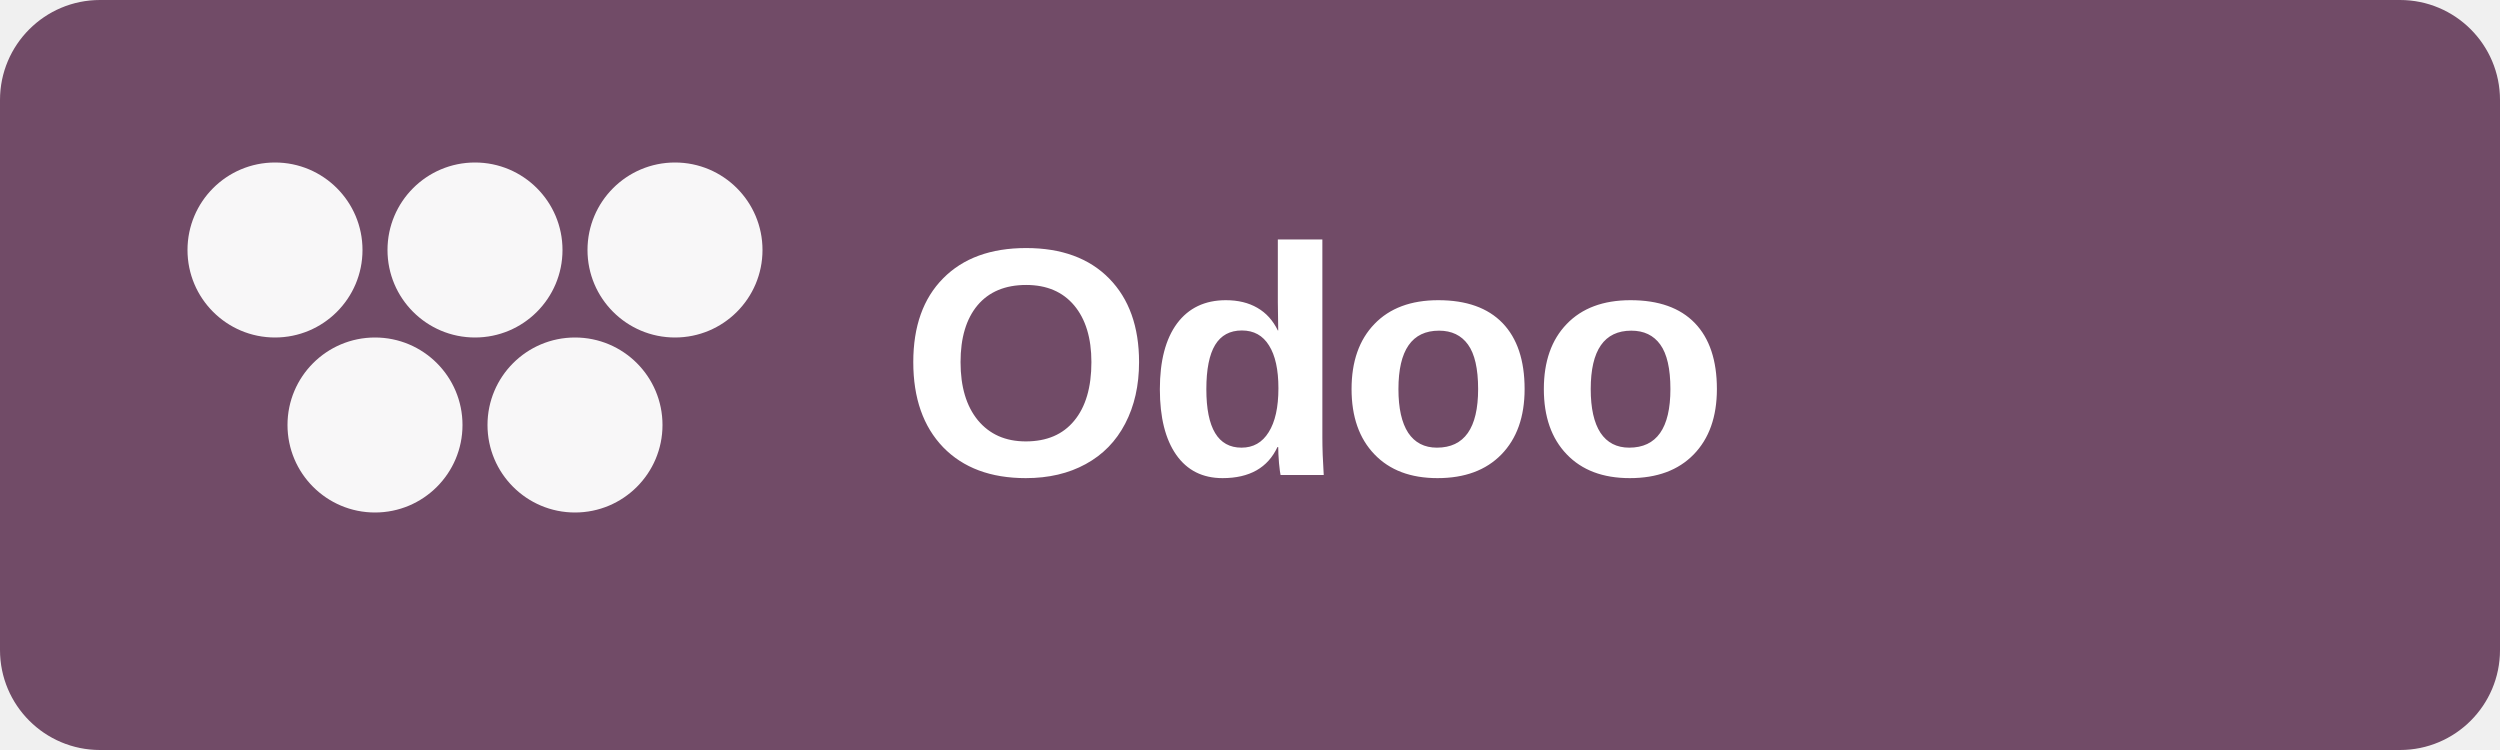
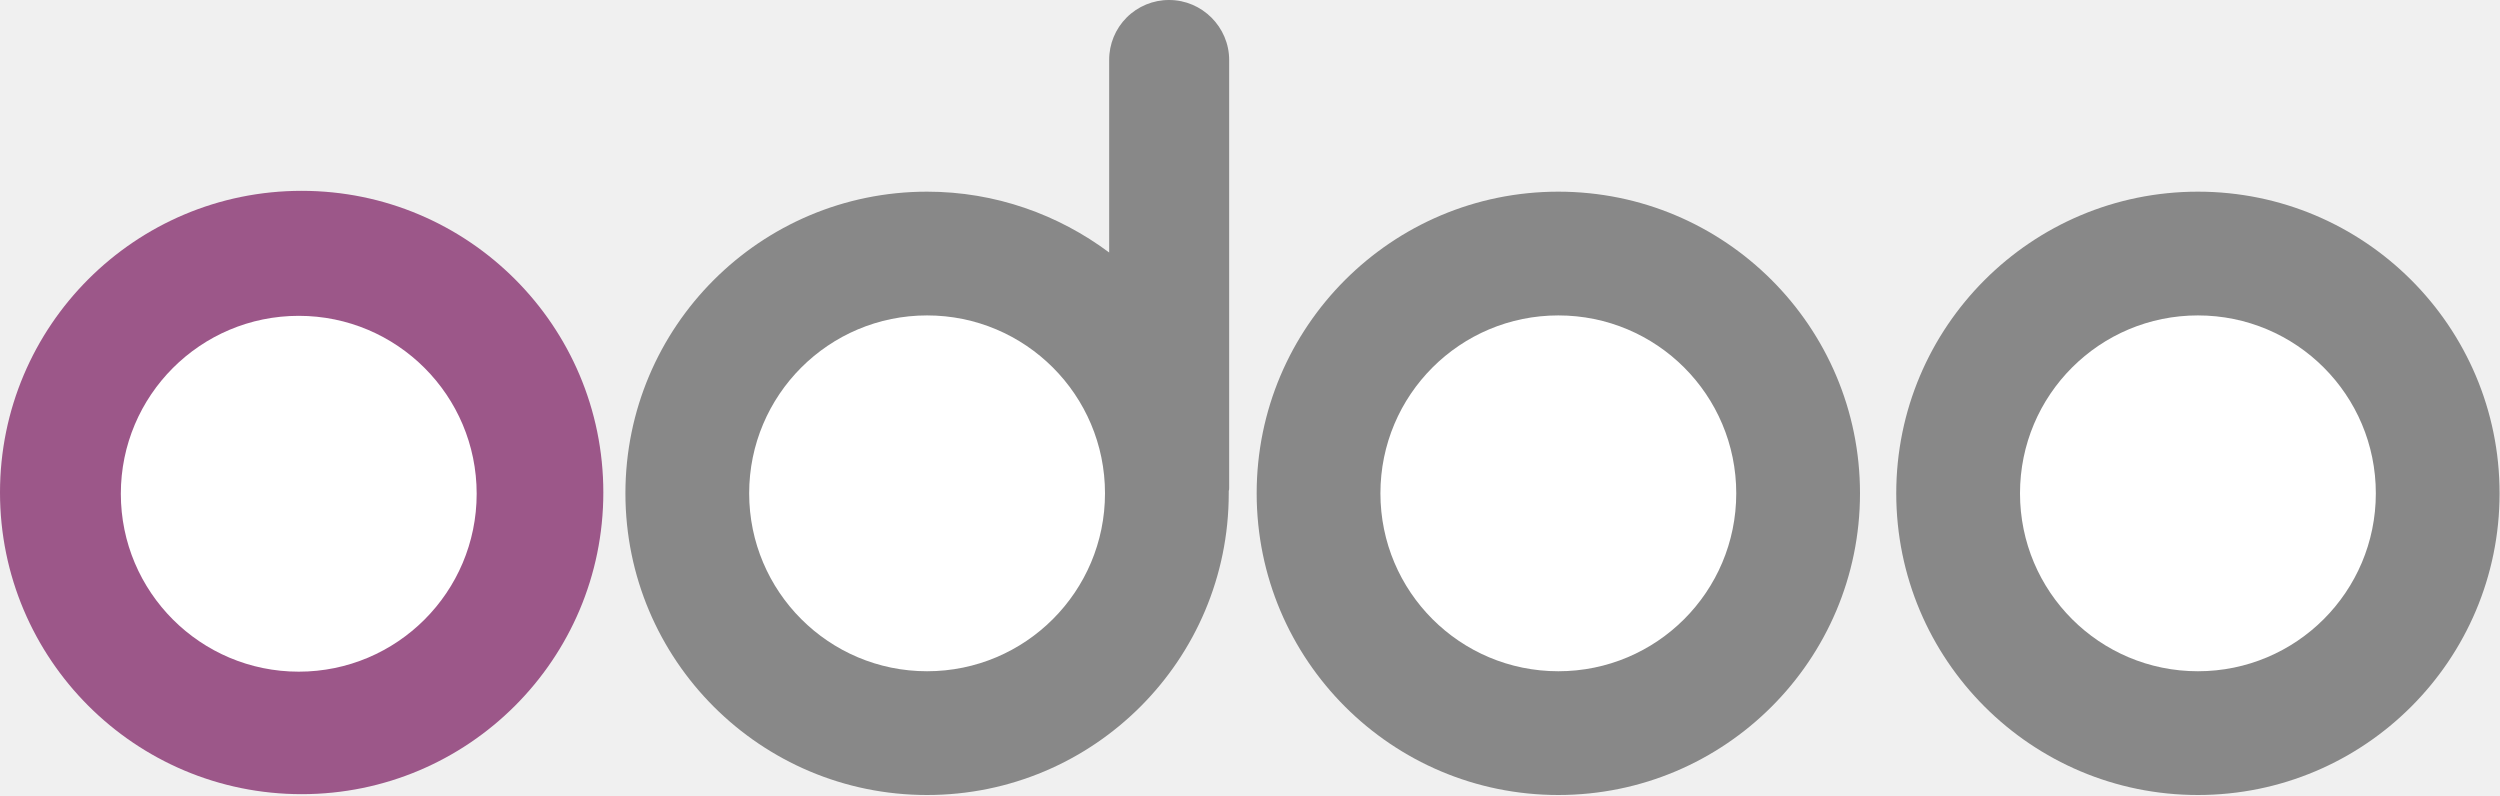
- <svg xmlns="http://www.w3.org/2000/svg" viewBox="0 0 200 60" fill="none">
-   <rect width="200" height="60" rx="8" fill="#714B67" />
-   <circle cx="22" cy="20" r="7" fill="#ffffff" opacity="0.95" />
-   <circle cx="38" cy="20" r="7" fill="#ffffff" opacity="0.95" />
-   <circle cx="54" cy="20" r="7" fill="#ffffff" opacity="0.95" />
-   <circle cx="30" cy="34" r="7" fill="#ffffff" opacity="0.95" />
-   <circle cx="46" cy="34" r="7" fill="#ffffff" opacity="0.95" />
-   <text x="72" y="38" font-family="Arial, sans-serif" font-weight="700" font-size="26" fill="#ffffff" letter-spacing="-0.5">Odoo</text>
+ <svg xmlns="http://www.w3.org/2000/svg" width="600" height="191">
+   <circle cx="527.5" cy="118.4" r="72.4" fill="#888" />
+   <path d="M527.5 161.1c23.6 0 42.7-19.1 42.7-42.7s-19.1-42.7-42.7-42.7-42.7 19.1-42.7 42.7 19.1 42.7 42.7 42.7z" fill="#fff" />
+   <circle cx="374" cy="118.4" r="72.4" fill="#888" />
+   <path d="M374 161.1c23.6 0 42.7-19.1 42.7-42.7S397.6 75.7 374 75.7s-42.7 19.1-42.7 42.7 19.1 42.7 42.7 42.7z" fill="#fff" />
+   <path d="M294.9 117.8v.6c0 40-32.4 72.4-72.4 72.4s-72.4-32.4-72.4-72.4S182.5 46 222.5 46c16.4 0 31.5 5.5 43.7 14.6V14.4A14.34 14.34 0 0 1 280.6 0c7.9 0 14.4 6.5 14.4 14.4v102.7c0 .2 0 .5-.1.7z" fill="#888" />
+   <circle cx="222.5" cy="118.4" r="42.7" fill="#fff" />
+   <circle cx="72.4" cy="118.2" r="72.4" fill="#9c5789" />
+   <circle cx="71.7" cy="118.5" r="42.7" fill="#fff" />
</svg>
